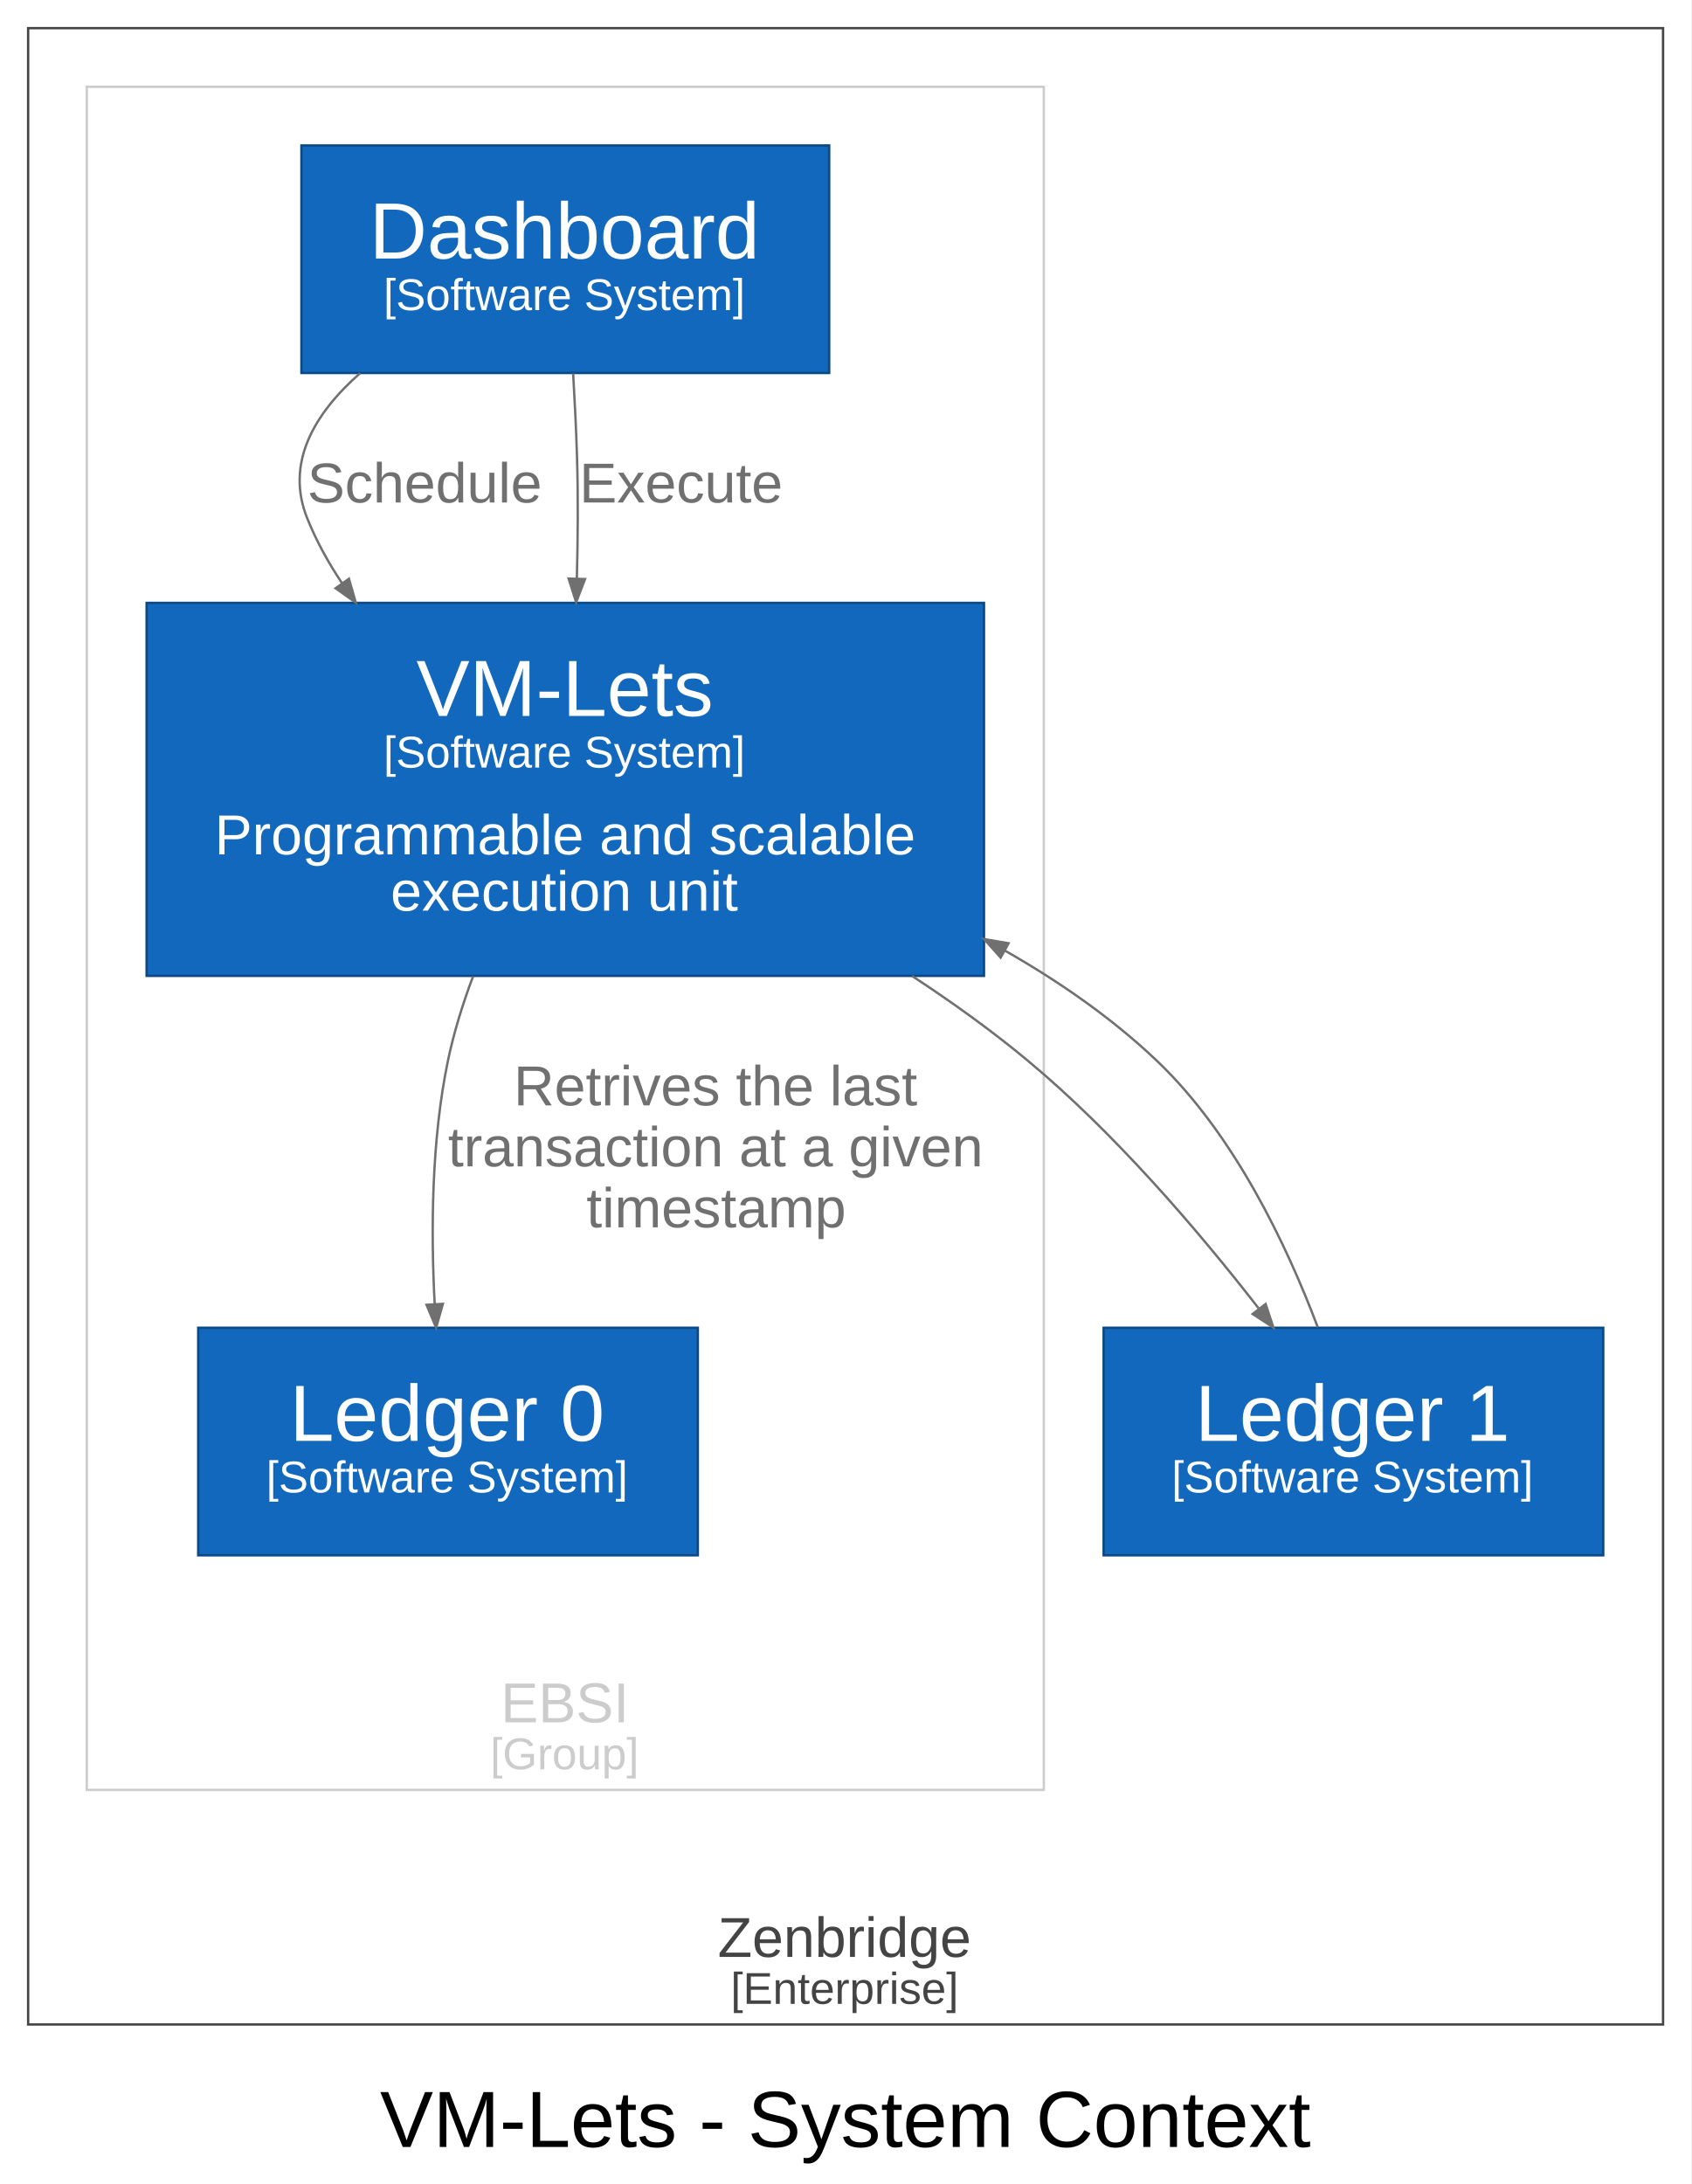
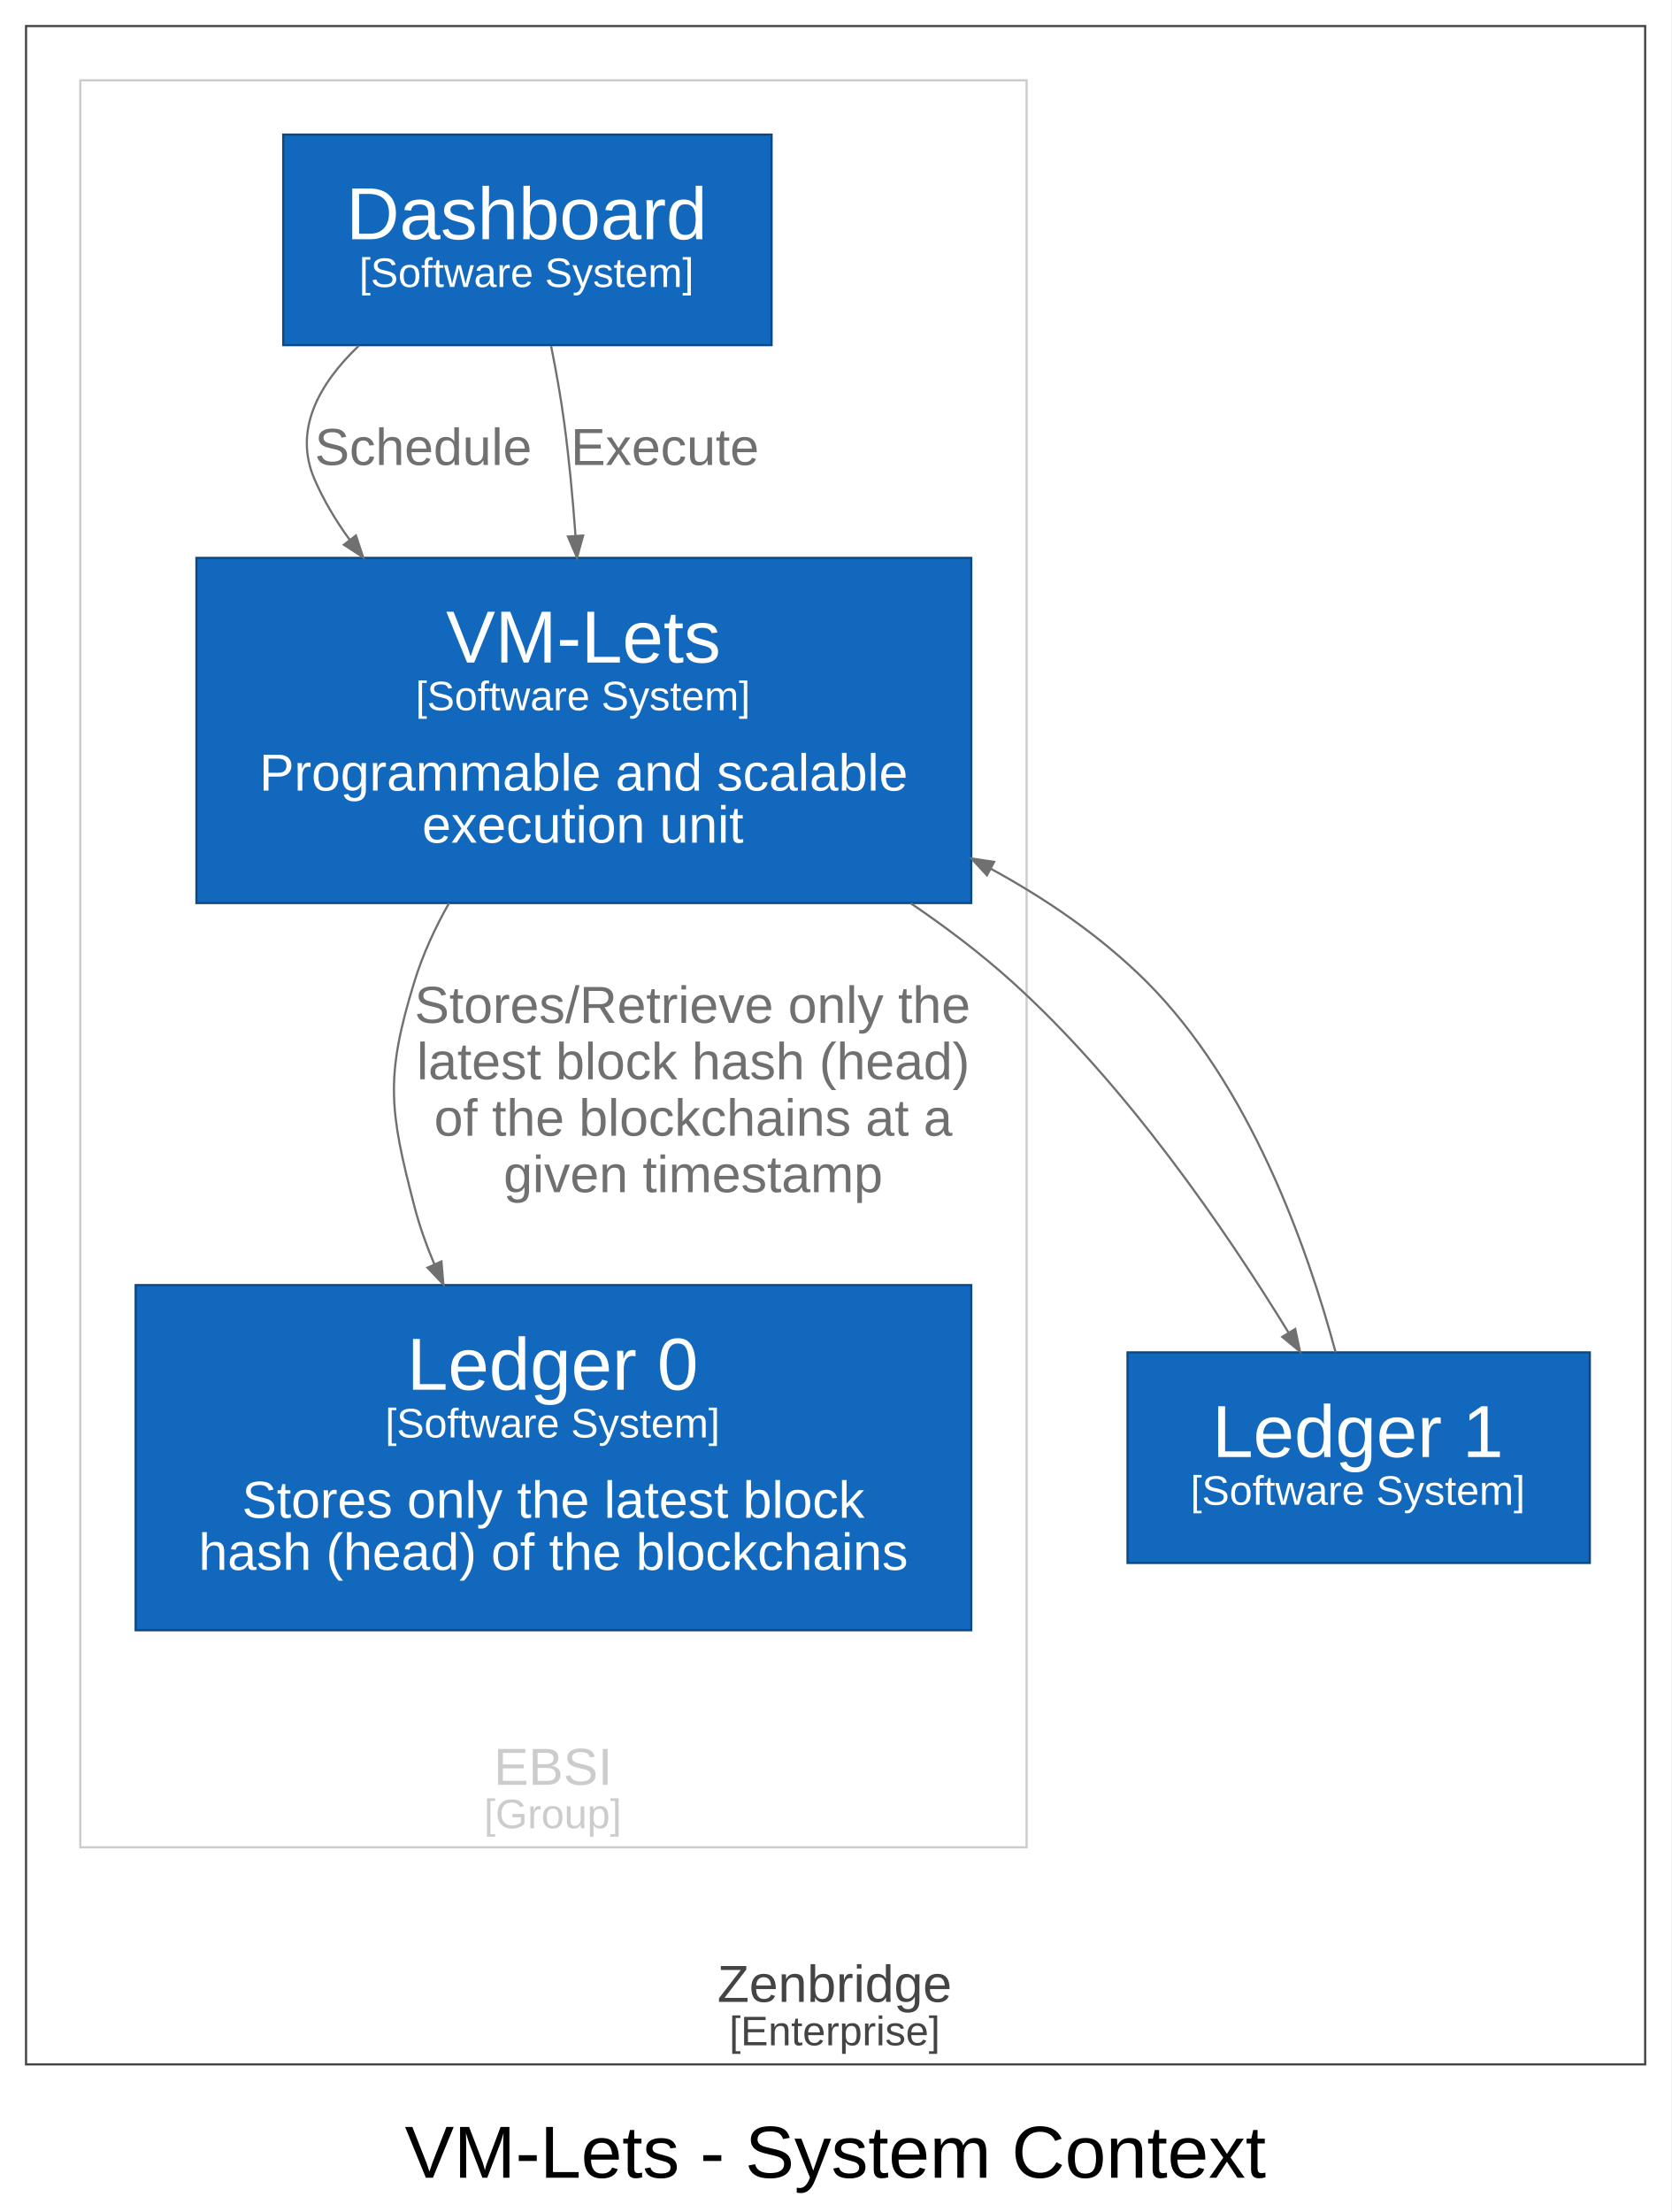
- <svg xmlns="http://www.w3.org/2000/svg" width="721pt" height="931pt" viewBox="0.00 0.00 721.00 931.00">
-   <g id="graph0" class="graph" transform="scale(1 1) rotate(0) translate(4 927)">
-     <polygon fill="white" stroke="transparent" points="-4,4 -4,-927 717,-927 717,4 -4,4" />
-     <text text-anchor="start" x="158" y="-11.8" font-family="Arial" font-size="34.00">VM-Lets - System Context</text>
+ <svg xmlns="http://www.w3.org/2000/svg" width="770pt" height="1019pt" viewBox="0.00 0.00 770.00 1019.00">
+   <g id="graph0" class="graph" transform="scale(1 1) rotate(0) translate(4 1015)">
+     <polygon fill="white" stroke="transparent" points="-4,4 -4,-1015 766,-1015 766,4 -4,4" />
+     <text text-anchor="start" x="182.5" y="-11.8" font-family="Arial" font-size="34.00">VM-Lets - System Context</text>
    <g id="clust1" class="cluster">
-       <polygon fill="none" stroke="#444444" points="8,-64 8,-915 705,-915 705,-64 8,-64" />
-       <text text-anchor="start" x="302" y="-92.8" font-family="Arial" font-size="24.00" fill="#444444">Zenbridge</text>
-       <text text-anchor="start" x="307.5" y="-72.8" font-family="Arial" font-size="19.00" fill="#444444">[Enterprise]</text>
+       <polygon fill="none" stroke="#444444" points="8,-64 8,-1003 754,-1003 754,-64 8,-64" />
+       <text text-anchor="start" x="326.5" y="-92.8" font-family="Arial" font-size="24.00" fill="#444444">Zenbridge</text>
+       <text text-anchor="start" x="332" y="-72.8" font-family="Arial" font-size="19.00" fill="#444444">[Enterprise]</text>
    </g>
    <g id="clust2" class="cluster">
-       <polygon fill="none" stroke="#cccccc" points="33,-164 33,-890 441,-890 441,-164 33,-164" />
-       <text text-anchor="start" x="209.5" y="-192.8" font-family="Arial" font-size="24.00" fill="#cccccc">EBSI</text>
-       <text text-anchor="start" x="205" y="-172.8" font-family="Arial" font-size="19.00" fill="#cccccc">[Group]</text>
+       <polygon fill="none" stroke="#cccccc" points="33,-164 33,-978 469,-978 469,-164 33,-164" />
+       <text text-anchor="start" x="223.5" y="-192.8" font-family="Arial" font-size="24.00" fill="#cccccc">EBSI</text>
+       <text text-anchor="start" x="219" y="-172.8" font-family="Arial" font-size="19.00" fill="#cccccc">[Group]</text>
    </g>
    <g id="11" class="node">
-       <polygon fill="#1168bd" stroke="#0b4884" points="349.5,-865 124.5,-865 124.5,-768 349.5,-768 349.5,-865" />
-       <text text-anchor="start" x="153.5" y="-816.8" font-family="Arial" font-size="34.00" fill="#ffffff">Dashboard</text>
-       <text text-anchor="start" x="159.5" y="-794.8" font-family="Arial" font-size="19.00" fill="#ffffff">[Software System]</text>
+       <polygon fill="#1168bd" stroke="#0b4884" points="443.5,-423 58.5,-423 58.5,-264 443.5,-264 443.5,-423" />
+       <text text-anchor="start" x="183.5" y="-374.8" font-family="Arial" font-size="34.00" fill="#ffffff">Ledger 0</text>
+       <text text-anchor="start" x="173.5" y="-352.8" font-family="Arial" font-size="19.00" fill="#ffffff">[Software System]</text>
+       <text text-anchor="start" x="107.5" y="-315.8" font-family="Arial" font-size="24.00" fill="#ffffff">Stores only the latest block</text>
+       <text text-anchor="start" x="87.5" y="-291.8" font-family="Arial" font-size="24.00" fill="#ffffff">hash (head) of the blockchains</text>
    </g>
-     <g id="6" class="node">
-       <polygon fill="#1168bd" stroke="#0b4884" points="415.5,-670 58.5,-670 58.5,-511 415.5,-511 415.5,-670" />
-       <text text-anchor="start" x="173.5" y="-621.8" font-family="Arial" font-size="34.00" fill="#ffffff">VM-Lets</text>
-       <text text-anchor="start" x="159.5" y="-599.8" font-family="Arial" font-size="19.00" fill="#ffffff">[Software System]</text>
-       <text text-anchor="start" x="87.5" y="-562.8" font-family="Arial" font-size="24.00" fill="#ffffff">Programmable and scalable</text>
-       <text text-anchor="start" x="162.5" y="-538.8" font-family="Arial" font-size="24.00" fill="#ffffff">execution unit</text>
+     <g id="12" class="node">
+       <polygon fill="#1168bd" stroke="#0b4884" points="443.5,-758 86.5,-758 86.5,-599 443.5,-599 443.5,-758" />
+       <text text-anchor="start" x="201.5" y="-709.8" font-family="Arial" font-size="34.00" fill="#ffffff">VM-Lets</text>
+       <text text-anchor="start" x="187.5" y="-687.8" font-family="Arial" font-size="19.00" fill="#ffffff">[Software System]</text>
+       <text text-anchor="start" x="115.5" y="-650.8" font-family="Arial" font-size="24.00" fill="#ffffff">Programmable and scalable</text>
+       <text text-anchor="start" x="190.5" y="-626.8" font-family="Arial" font-size="24.00" fill="#ffffff">execution unit</text>
    </g>
-     <g id="17" class="edge">
-       <path fill="none" stroke="#707070" d="M149.55,-767.95C129.99,-750.73 117.49,-729.62 127,-706 130.86,-696.41 135.95,-687.17 141.83,-678.38" />
-       <polygon fill="#707070" stroke="#707070" points="144.77,-680.29 147.69,-670.1 139.06,-676.24 144.77,-680.29" />
-       <text text-anchor="start" x="127" y="-712.8" font-family="Arial" font-size="24.00" fill="#707070">Schedule</text>
-     </g>
-     <g id="18" class="edge">
-       <path fill="none" stroke="#707070" d="M240.35,-767.83C241.03,-756.12 241.65,-743.61 242,-732 242.5,-715.28 242.37,-697.44 241.92,-680.27" />
-       <polygon fill="#707070" stroke="#707070" points="245.42,-680.15 241.62,-670.26 238.42,-680.36 245.42,-680.15" />
-       <text text-anchor="start" x="243" y="-712.8" font-family="Arial" font-size="24.00" fill="#707070">Execute</text>
-     </g>
-     <g id="5" class="node">
-       <polygon fill="#1168bd" stroke="#0b4884" points="293.5,-361 80.5,-361 80.5,-264 293.5,-264 293.5,-361" />
-       <text text-anchor="start" x="119.5" y="-312.8" font-family="Arial" font-size="34.00" fill="#ffffff">Ledger 0</text>
-       <text text-anchor="start" x="109.5" y="-290.8" font-family="Arial" font-size="19.00" fill="#ffffff">[Software System]</text>
-     </g>
-     <g id="15" class="edge">
-       <path fill="none" stroke="#707070" d="M197.68,-510.81C193.27,-499.06 189.48,-486.89 187,-475 179.92,-441.09 179.67,-402.3 181.31,-371.24" />
-       <polygon fill="#707070" stroke="#707070" points="184.82,-371.21 181.93,-361.02 177.83,-370.79 184.82,-371.21" />
-       <text text-anchor="start" x="215" y="-455.8" font-family="Arial" font-size="24.00" fill="#707070">Retrives the last</text>
-       <text text-anchor="start" x="187" y="-429.8" font-family="Arial" font-size="24.00" fill="#707070">transaction at a given</text>
-       <text text-anchor="start" x="246" y="-403.8" font-family="Arial" font-size="24.00" fill="#707070">timestamp</text>
+     <g id="21" class="edge">
+       <path fill="none" stroke="#707070" d="M202.91,-599C196.4,-587.46 190.79,-575.3 187,-563 173.38,-518.83 175.35,-503.73 187,-459 189.3,-450.18 192.44,-441.32 196.11,-432.65" />
+       <polygon fill="#707070" stroke="#707070" points="199.39,-433.88 200.28,-423.32 193,-431.02 199.39,-433.88" />
+       <text text-anchor="start" x="187" y="-543.8" font-family="Arial" font-size="24.00" fill="#707070">Stores/Retrieve only the</text>
+       <text text-anchor="start" x="188" y="-517.8" font-family="Arial" font-size="24.00" fill="#707070">latest block hash (head)</text>
+       <text text-anchor="start" x="196" y="-491.8" font-family="Arial" font-size="24.00" fill="#707070">of the blockchains at a</text>
+       <text text-anchor="start" x="228" y="-465.8" font-family="Arial" font-size="24.00" fill="#707070">given timestamp</text>
    </g>
    <g id="1" class="node">
-       <polygon fill="#1168bd" stroke="#0b4884" points="679.5,-361 466.5,-361 466.5,-264 679.5,-264 679.5,-361" />
-       <text text-anchor="start" x="505.5" y="-312.8" font-family="Arial" font-size="34.00" fill="#ffffff">Ledger 1</text>
-       <text text-anchor="start" x="495.5" y="-290.8" font-family="Arial" font-size="19.00" fill="#ffffff">[Software System]</text>
+       <polygon fill="#1168bd" stroke="#0b4884" points="728.5,-392 515.5,-392 515.5,-295 728.5,-295 728.5,-392" />
+       <text text-anchor="start" x="554.5" y="-343.8" font-family="Arial" font-size="34.00" fill="#ffffff">Ledger 1</text>
+       <text text-anchor="start" x="544.5" y="-321.8" font-family="Arial" font-size="19.00" fill="#ffffff">[Software System]</text>
    </g>
-     <g id="14" class="edge">
-       <path fill="none" stroke="#707070" d="M384.84,-510.95C402,-499.71 418.79,-487.64 434,-475 471.25,-444.05 506.75,-402.52 532.55,-369.33" />
-       <polygon fill="#707070" stroke="#707070" points="535.57,-371.14 538.89,-361.08 530.02,-366.87 535.57,-371.14" />
+     <g id="20" class="edge">
+       <path fill="none" stroke="#707070" d="M415.61,-598.89C431.97,-587.79 447.81,-575.77 462,-563 514.65,-515.63 560.73,-448.36 589.75,-401.01" />
+       <polygon fill="#707070" stroke="#707070" points="592.77,-402.77 594.97,-392.41 586.79,-399.14 592.77,-402.77" />
    </g>
-     <g id="16" class="edge">
-       <path fill="none" stroke="#707070" d="M557.8,-361.21C544.47,-396.5 522.02,-443.69 489,-475 470.06,-492.96 447.82,-508.45 424.52,-521.71" />
-       <polygon fill="#707070" stroke="#707070" points="422.59,-518.78 415.54,-526.69 425.99,-524.9 422.59,-518.78" />
+     <g id="17" class="node">
+       <polygon fill="#1168bd" stroke="#0b4884" points="351.5,-953 126.5,-953 126.5,-856 351.5,-856 351.5,-953" />
+       <text text-anchor="start" x="155.5" y="-904.8" font-family="Arial" font-size="34.00" fill="#ffffff">Dashboard</text>
+       <text text-anchor="start" x="161.5" y="-882.8" font-family="Arial" font-size="19.00" fill="#ffffff">[Software System]</text>
+     </g>
+     <g id="23" class="edge">
+       <path fill="none" stroke="#707070" d="M161.35,-855.76C142.86,-838.1 131.03,-816.79 141,-794 145.23,-784.34 150.72,-775.13 157.04,-766.44" />
+       <polygon fill="#707070" stroke="#707070" points="160,-768.32 163.33,-758.26 154.46,-764.05 160,-768.32" />
+       <text text-anchor="start" x="141" y="-800.8" font-family="Arial" font-size="24.00" fill="#707070">Schedule</text>
+     </g>
+     <g id="24" class="edge">
+       <path fill="none" stroke="#707070" d="M249.93,-855.56C252.25,-843.97 254.46,-831.58 256,-820 258.23,-803.29 259.91,-785.39 261.17,-768.15" />
+       <polygon fill="#707070" stroke="#707070" points="264.67,-768.3 261.87,-758.09 257.69,-767.82 264.67,-768.3" />
+       <text text-anchor="start" x="259" y="-800.8" font-family="Arial" font-size="24.00" fill="#707070">Execute</text>
+     </g>
+     <g id="22" class="edge">
+       <path fill="none" stroke="#707070" d="M611.38,-392.03C598.31,-440.62 571.75,-515.5 524,-563 503.41,-583.48 478.53,-600.61 452.44,-614.83" />
+       <polygon fill="#707070" stroke="#707070" points="450.74,-611.77 443.55,-619.55 454.02,-617.96 450.74,-611.77" />
    </g>
  </g>
</svg>
